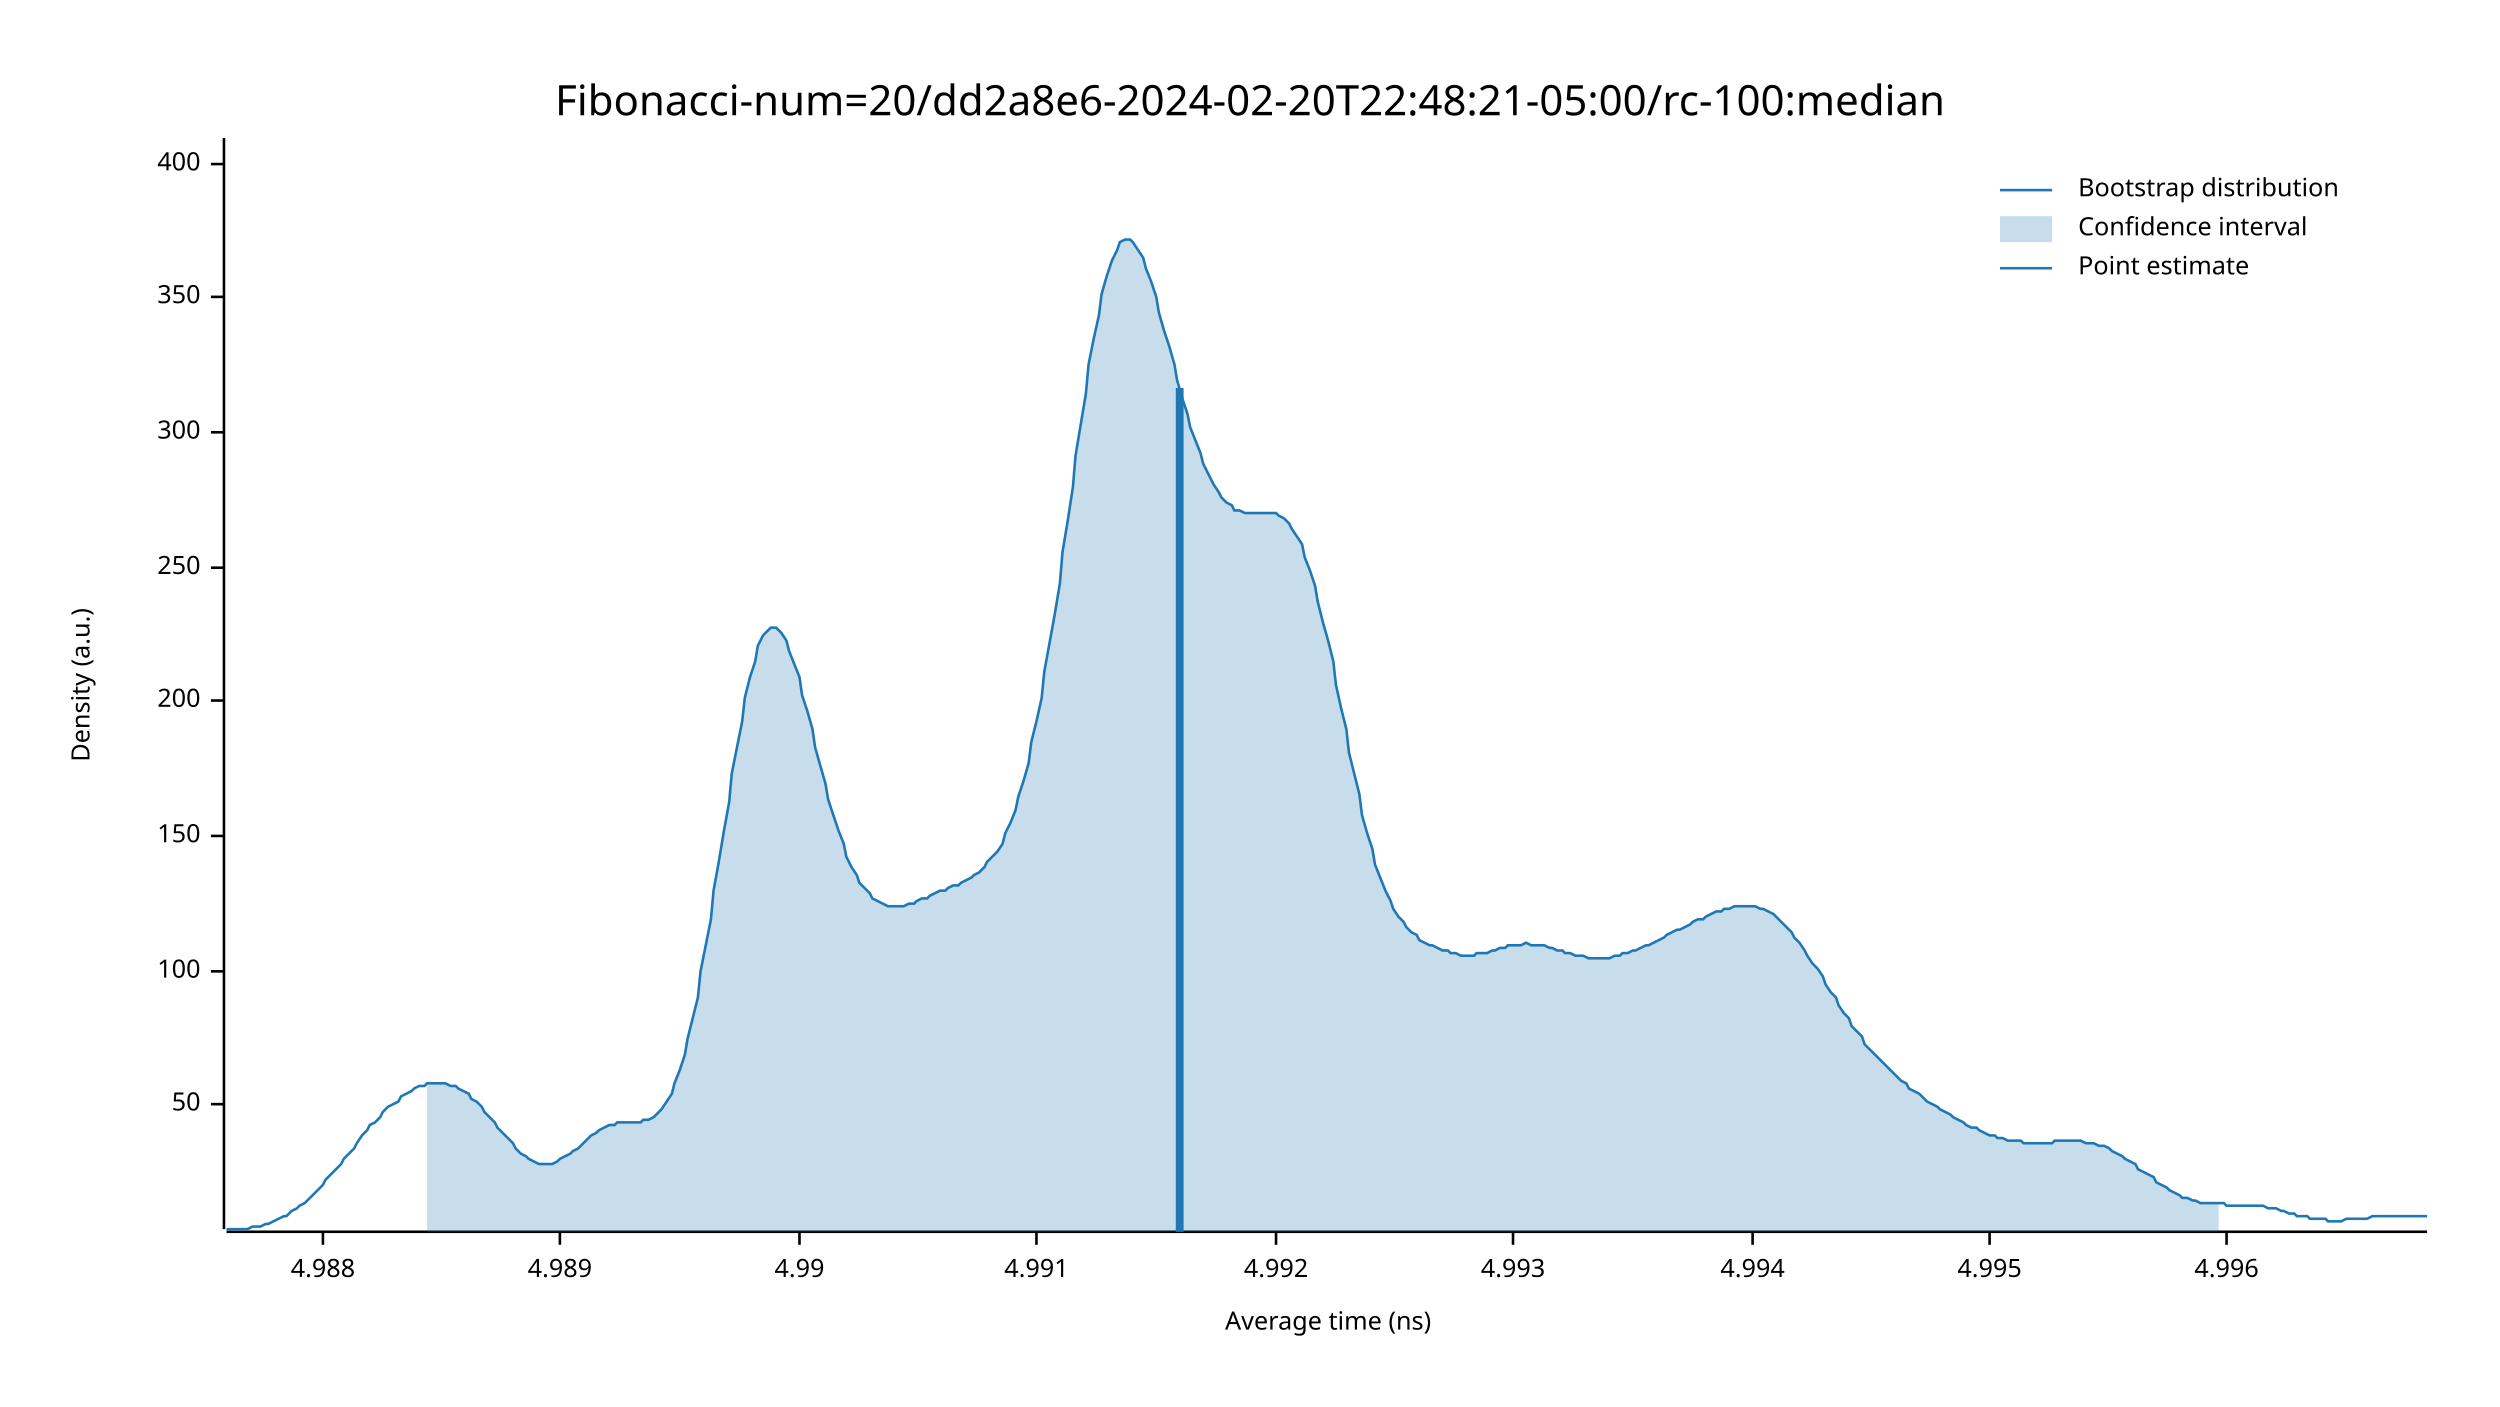
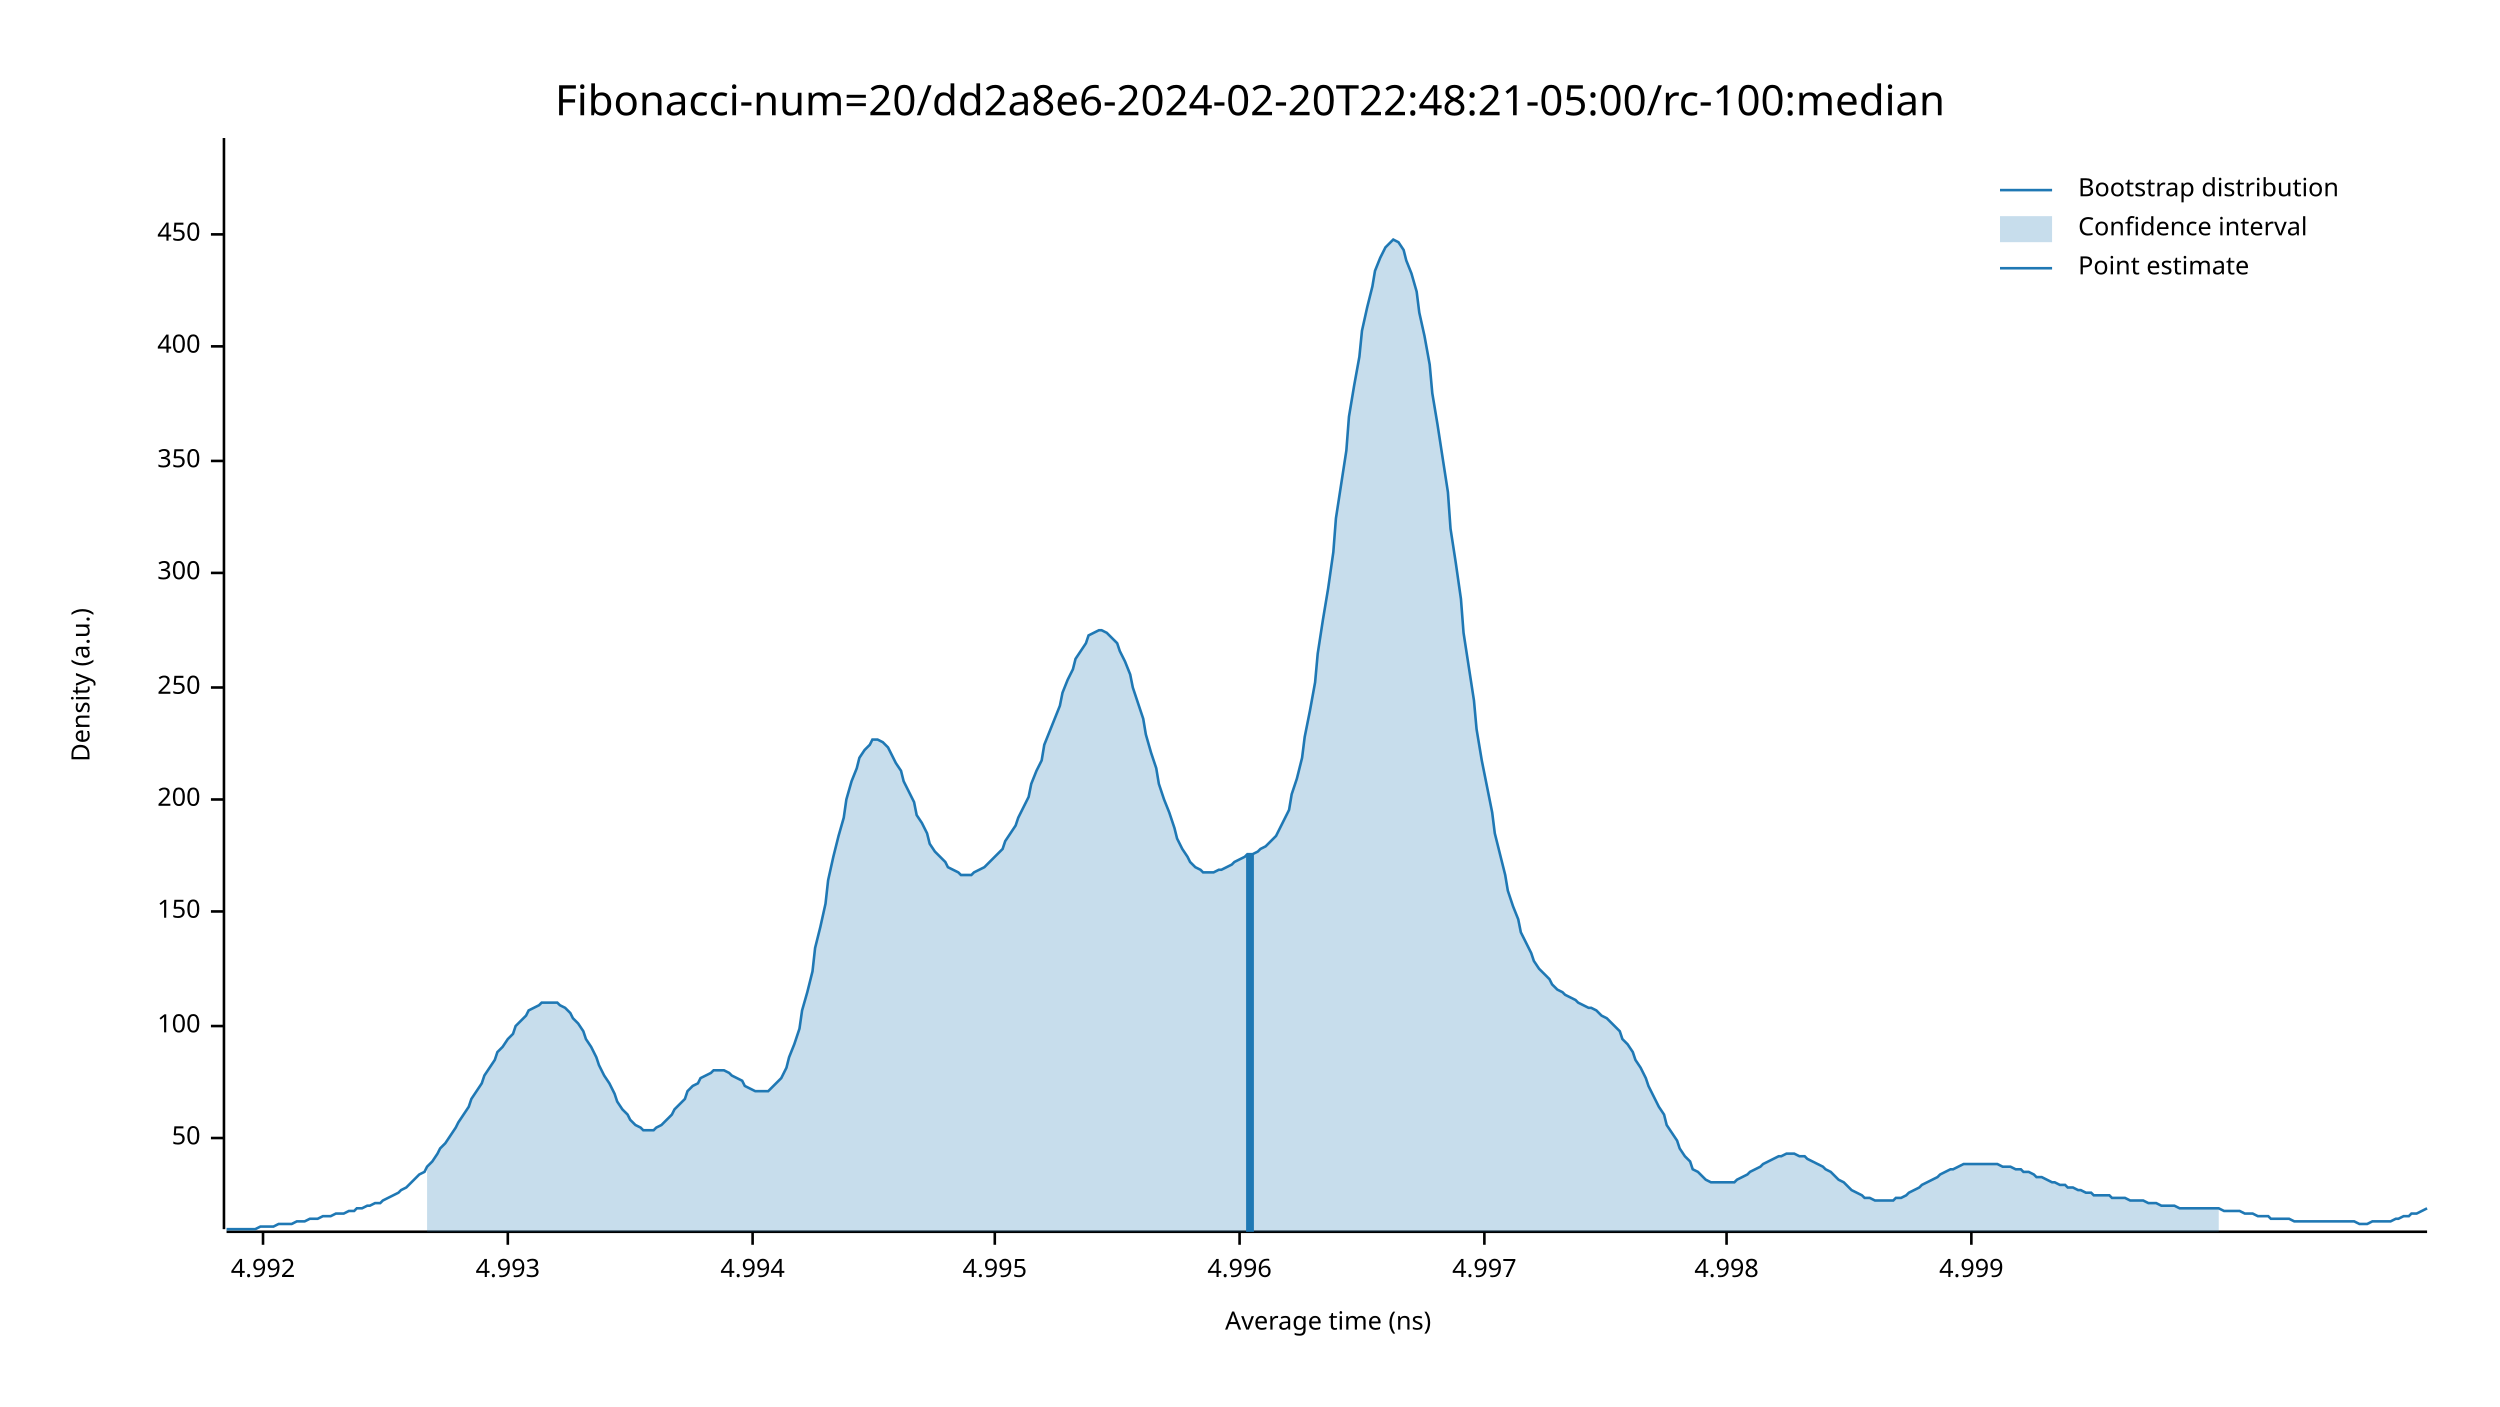
<svg xmlns="http://www.w3.org/2000/svg" width="960" height="540" viewBox="0 0 960 540">
  <text x="480" y="32" dy="0.76em" text-anchor="middle" font-family="sans-serif" font-size="16.129" opacity="1" fill="#000000">
Fibonacci-num=20/dd2a8e6-2024-02-20T22:48:21-05:00/rc-100:median
</text>
  <text x="27" y="263" dy="0.76em" text-anchor="middle" font-family="sans-serif" font-size="9.677" opacity="1" fill="#000000" transform="rotate(270, 27, 263)">
Density (a.u.)
</text>
  <text x="510" y="513" dy="-0.5ex" text-anchor="middle" font-family="sans-serif" font-size="9.677" opacity="1" fill="#000000">
Average time (ns)
</text>
  <polyline fill="none" opacity="1" stroke="#000000" stroke-width="1" points="86,53 86,472 " />
-   <text x="77" y="424" dy="0.5ex" text-anchor="end" font-family="sans-serif" font-size="9.677" opacity="1" fill="#000000">
+   <text x="77" y="437" dy="0.5ex" text-anchor="end" font-family="sans-serif" font-size="9.677" opacity="1" fill="#000000">
50
</text>
-   <polyline fill="none" opacity="1" stroke="#000000" stroke-width="1" points="81,424 86,424 " />
-   <text x="77" y="373" dy="0.5ex" text-anchor="end" font-family="sans-serif" font-size="9.677" opacity="1" fill="#000000">
+   <polyline fill="none" opacity="1" stroke="#000000" stroke-width="1" points="81,437 86,437 " />
+   <text x="77" y="394" dy="0.5ex" text-anchor="end" font-family="sans-serif" font-size="9.677" opacity="1" fill="#000000">
100
</text>
-   <polyline fill="none" opacity="1" stroke="#000000" stroke-width="1" points="81,373 86,373 " />
-   <text x="77" y="321" dy="0.5ex" text-anchor="end" font-family="sans-serif" font-size="9.677" opacity="1" fill="#000000">
+   <polyline fill="none" opacity="1" stroke="#000000" stroke-width="1" points="81,394 86,394 " />
+   <text x="77" y="350" dy="0.5ex" text-anchor="end" font-family="sans-serif" font-size="9.677" opacity="1" fill="#000000">
150
</text>
-   <polyline fill="none" opacity="1" stroke="#000000" stroke-width="1" points="81,321 86,321 " />
-   <text x="77" y="269" dy="0.5ex" text-anchor="end" font-family="sans-serif" font-size="9.677" opacity="1" fill="#000000">
+   <polyline fill="none" opacity="1" stroke="#000000" stroke-width="1" points="81,350 86,350 " />
+   <text x="77" y="307" dy="0.5ex" text-anchor="end" font-family="sans-serif" font-size="9.677" opacity="1" fill="#000000">
200
</text>
-   <polyline fill="none" opacity="1" stroke="#000000" stroke-width="1" points="81,269 86,269 " />
-   <text x="77" y="218" dy="0.5ex" text-anchor="end" font-family="sans-serif" font-size="9.677" opacity="1" fill="#000000">
+   <polyline fill="none" opacity="1" stroke="#000000" stroke-width="1" points="81,307 86,307 " />
+   <text x="77" y="264" dy="0.5ex" text-anchor="end" font-family="sans-serif" font-size="9.677" opacity="1" fill="#000000">
250
</text>
-   <polyline fill="none" opacity="1" stroke="#000000" stroke-width="1" points="81,218 86,218 " />
-   <text x="77" y="166" dy="0.5ex" text-anchor="end" font-family="sans-serif" font-size="9.677" opacity="1" fill="#000000">
+   <polyline fill="none" opacity="1" stroke="#000000" stroke-width="1" points="81,264 86,264 " />
+   <text x="77" y="220" dy="0.5ex" text-anchor="end" font-family="sans-serif" font-size="9.677" opacity="1" fill="#000000">
300
</text>
-   <polyline fill="none" opacity="1" stroke="#000000" stroke-width="1" points="81,166 86,166 " />
-   <text x="77" y="114" dy="0.5ex" text-anchor="end" font-family="sans-serif" font-size="9.677" opacity="1" fill="#000000">
+   <polyline fill="none" opacity="1" stroke="#000000" stroke-width="1" points="81,220 86,220 " />
+   <text x="77" y="177" dy="0.5ex" text-anchor="end" font-family="sans-serif" font-size="9.677" opacity="1" fill="#000000">
350
</text>
-   <polyline fill="none" opacity="1" stroke="#000000" stroke-width="1" points="81,114 86,114 " />
-   <text x="77" y="63" dy="0.5ex" text-anchor="end" font-family="sans-serif" font-size="9.677" opacity="1" fill="#000000">
+   <polyline fill="none" opacity="1" stroke="#000000" stroke-width="1" points="81,177 86,177 " />
+   <text x="77" y="133" dy="0.5ex" text-anchor="end" font-family="sans-serif" font-size="9.677" opacity="1" fill="#000000">
400
</text>
-   <polyline fill="none" opacity="1" stroke="#000000" stroke-width="1" points="81,63 86,63 " />
+   <polyline fill="none" opacity="1" stroke="#000000" stroke-width="1" points="81,133 86,133 " />
+   <text x="77" y="90" dy="0.5ex" text-anchor="end" font-family="sans-serif" font-size="9.677" opacity="1" fill="#000000">
+ 450
+ </text>
+   <polyline fill="none" opacity="1" stroke="#000000" stroke-width="1" points="81,90 86,90 " />
  <polyline fill="none" opacity="1" stroke="#000000" stroke-width="1" points="87,473 932,473 " />
-   <text x="124" y="483" dy="0.76em" text-anchor="middle" font-family="sans-serif" font-size="9.677" opacity="1" fill="#000000">
- 4.988
- </text>
-   <polyline fill="none" opacity="1" stroke="#000000" stroke-width="1" points="124,473 124,478 " />
-   <text x="215" y="483" dy="0.76em" text-anchor="middle" font-family="sans-serif" font-size="9.677" opacity="1" fill="#000000">
- 4.989
- </text>
-   <polyline fill="none" opacity="1" stroke="#000000" stroke-width="1" points="215,473 215,478 " />
-   <text x="307" y="483" dy="0.76em" text-anchor="middle" font-family="sans-serif" font-size="9.677" opacity="1" fill="#000000">
- 4.99
- </text>
-   <polyline fill="none" opacity="1" stroke="#000000" stroke-width="1" points="307,473 307,478 " />
-   <text x="398" y="483" dy="0.76em" text-anchor="middle" font-family="sans-serif" font-size="9.677" opacity="1" fill="#000000">
- 4.991
- </text>
-   <polyline fill="none" opacity="1" stroke="#000000" stroke-width="1" points="398,473 398,478 " />
-   <text x="490" y="483" dy="0.76em" text-anchor="middle" font-family="sans-serif" font-size="9.677" opacity="1" fill="#000000">
+   <text x="101" y="483" dy="0.76em" text-anchor="middle" font-family="sans-serif" font-size="9.677" opacity="1" fill="#000000">
4.992
</text>
-   <polyline fill="none" opacity="1" stroke="#000000" stroke-width="1" points="490,473 490,478 " />
-   <text x="581" y="483" dy="0.76em" text-anchor="middle" font-family="sans-serif" font-size="9.677" opacity="1" fill="#000000">
+   <polyline fill="none" opacity="1" stroke="#000000" stroke-width="1" points="101,473 101,478 " />
+   <text x="195" y="483" dy="0.76em" text-anchor="middle" font-family="sans-serif" font-size="9.677" opacity="1" fill="#000000">
4.993
</text>
-   <polyline fill="none" opacity="1" stroke="#000000" stroke-width="1" points="581,473 581,478 " />
-   <text x="673" y="483" dy="0.76em" text-anchor="middle" font-family="sans-serif" font-size="9.677" opacity="1" fill="#000000">
+   <polyline fill="none" opacity="1" stroke="#000000" stroke-width="1" points="195,473 195,478 " />
+   <text x="289" y="483" dy="0.76em" text-anchor="middle" font-family="sans-serif" font-size="9.677" opacity="1" fill="#000000">
4.994
</text>
-   <polyline fill="none" opacity="1" stroke="#000000" stroke-width="1" points="673,473 673,478 " />
-   <text x="764" y="483" dy="0.76em" text-anchor="middle" font-family="sans-serif" font-size="9.677" opacity="1" fill="#000000">
+   <polyline fill="none" opacity="1" stroke="#000000" stroke-width="1" points="289,473 289,478 " />
+   <text x="382" y="483" dy="0.76em" text-anchor="middle" font-family="sans-serif" font-size="9.677" opacity="1" fill="#000000">
4.995
</text>
-   <polyline fill="none" opacity="1" stroke="#000000" stroke-width="1" points="764,473 764,478 " />
-   <text x="855" y="483" dy="0.76em" text-anchor="middle" font-family="sans-serif" font-size="9.677" opacity="1" fill="#000000">
+   <polyline fill="none" opacity="1" stroke="#000000" stroke-width="1" points="382,473 382,478 " />
+   <text x="476" y="483" dy="0.76em" text-anchor="middle" font-family="sans-serif" font-size="9.677" opacity="1" fill="#000000">
4.996
</text>
-   <polyline fill="none" opacity="1" stroke="#000000" stroke-width="1" points="855,473 855,478 " />
-   <polyline fill="none" opacity="1" stroke="#1F78B4" stroke-width="1" points="87,472 88,472 90,472 92,472 93,472 95,472 97,471 98,471 100,471 102,470 103,470 105,469 107,468 109,467 110,467 112,465 114,464 115,463 117,462 119,460 120,459 122,457 124,455 125,453 127,451 129,449 131,447 132,445 134,443 136,441 137,439 139,436 141,434 142,432 144,431 146,429 147,427 149,425 151,424 153,423 154,421 156,420 158,419 159,418 161,417 163,417 164,416 166,416 168,416 169,416 171,416 173,417 175,417 176,418 178,419 180,420 181,422 183,423 185,425 186,427 188,429 190,431 191,433 193,435 195,437 197,439 198,441 200,443 202,444 203,445 205,446 207,447 208,447 210,447 212,447 214,446 215,445 217,444 219,443 220,442 222,441 224,439 225,438 227,436 229,435 230,434 232,433 234,432 236,432 237,431 239,431 241,431 242,431 244,431 246,431 247,430 249,430 251,429 252,428 254,426 256,423 258,420 259,416 261,411 263,405 264,399 266,391 268,383 269,373 271,363 273,353 274,342 276,331 278,319 280,308 281,297 283,287 285,277 286,268 288,260 290,254 291,248 293,244 295,242 296,241 298,241 300,243 302,246 303,250 305,255 307,260 308,267 310,273 312,280 313,287 315,294 317,301 318,307 320,313 322,319 324,324 325,329 327,333 329,336 330,339 332,341 334,343 335,345 337,346 339,347 341,348 342,348 344,348 346,348 347,348 349,347 351,347 352,346 354,345 356,345 357,344 359,343 361,342 363,342 364,341 366,340 368,340 369,339 371,338 373,337 374,336 376,335 378,333 379,331 381,329 383,327 385,324 386,320 388,316 390,311 391,306 393,300 395,293 396,285 398,277 400,268 401,258 403,247 405,236 407,224 408,212 410,200 412,187 413,175 415,163 417,151 418,140 420,130 422,121 423,113 425,106 427,100 429,96 430,93 432,92 434,92 435,93 437,96 439,99 440,103 442,108 444,114 445,120 447,127 449,133 451,140 452,146 454,153 456,159 457,164 459,169 461,174 462,178 464,182 466,186 468,189 469,191 471,193 473,194 474,196 476,196 478,197 479,197 481,197 483,197 484,197 486,197 488,197 490,197 491,198 493,199 495,201 496,203 498,206 500,209 501,214 503,219 505,225 506,231 508,239 510,246 512,254 513,263 515,272 517,280 518,289 520,297 522,305 523,313 525,320 527,326 528,332 530,337 532,342 534,346 535,349 537,352 539,354 540,356 542,358 544,359 545,361 547,362 549,363 550,363 552,364 554,365 556,365 557,366 559,366 561,367 562,367 564,367 566,367 567,366 569,366 571,366 573,365 574,365 576,364 578,364 579,363 581,363 583,363 584,363 586,362 588,363 589,363 591,363 593,363 595,364 596,364 598,365 600,365 601,366 603,366 605,367 606,367 608,367 610,368 611,368 613,368 615,368 617,368 618,368 620,367 622,367 623,366 625,366 627,365 628,365 630,364 632,363 633,363 635,362 637,361 639,360 640,359 642,358 644,357 645,357 647,356 649,355 650,354 652,353 654,353 655,352 657,351 659,350 661,350 662,349 664,349 666,348 667,348 669,348 671,348 672,348 674,348 676,349 677,349 679,350 681,351 683,353 684,354 686,356 688,358 689,360 691,362 693,365 694,367 696,370 698,372 700,375 701,378 703,381 705,383 706,386 708,389 710,391 711,394 713,396 715,398 716,401 718,403 720,405 722,407 723,408 725,410 727,412 728,413 730,415 732,416 733,418 735,419 737,420 738,421 740,423 742,424 744,425 745,426 747,427 749,428 750,429 752,430 754,431 755,432 757,433 759,433 760,434 762,435 764,436 766,436 767,437 769,437 771,438 772,438 774,438 776,438 777,439 779,439 781,439 782,439 784,439 786,439 788,439 789,438 791,438 793,438 794,438 796,438 798,438 799,438 801,439 803,439 804,439 806,440 808,440 810,441 811,442 813,443 815,444 816,445 818,446 820,447 821,449 823,450 825,451 827,452 828,454 830,455 832,456 833,457 835,458 837,459 838,460 840,460 842,461 843,461 845,462 847,462 849,462 850,462 852,462 854,462 855,463 857,463 859,463 860,463 862,463 864,463 865,463 867,463 869,463 871,464 872,464 874,464 876,465 877,465 879,466 881,466 882,467 884,467 886,467 887,468 889,468 891,468 893,468 894,469 896,469 898,469 899,469 901,468 903,468 904,468 906,468 908,468 909,468 911,467 913,467 915,467 916,467 918,467 920,467 921,467 923,467 925,467 926,467 928,467 930,467 932,467 " />
-   <polygon opacity="0.25" fill="#1F78B4" points="164,416 166,416 168,416 169,416 171,416 173,417 175,417 176,418 178,419 180,420 181,422 183,423 185,425 186,427 188,429 190,431 191,433 193,435 195,437 197,439 198,441 200,443 202,444 203,445 205,446 207,447 208,447 210,447 212,447 214,446 215,445 217,444 219,443 220,442 222,441 224,439 225,438 227,436 229,435 230,434 232,433 234,432 236,432 237,431 239,431 241,431 242,431 244,431 246,431 247,430 249,430 251,429 252,428 254,426 256,423 258,420 259,416 261,411 263,405 264,399 266,391 268,383 269,373 271,363 273,353 274,342 276,331 278,319 280,308 281,297 283,287 285,277 286,268 288,260 290,254 291,248 293,244 295,242 296,241 298,241 300,243 302,246 303,250 305,255 307,260 308,267 310,273 312,280 313,287 315,294 317,301 318,307 320,313 322,319 324,324 325,329 327,333 329,336 330,339 332,341 334,343 335,345 337,346 339,347 341,348 342,348 344,348 346,348 347,348 349,347 351,347 352,346 354,345 356,345 357,344 359,343 361,342 363,342 364,341 366,340 368,340 369,339 371,338 373,337 374,336 376,335 378,333 379,331 381,329 383,327 385,324 386,320 388,316 390,311 391,306 393,300 395,293 396,285 398,277 400,268 401,258 403,247 405,236 407,224 408,212 410,200 412,187 413,175 415,163 417,151 418,140 420,130 422,121 423,113 425,106 427,100 429,96 430,93 432,92 434,92 435,93 437,96 439,99 440,103 442,108 444,114 445,120 447,127 449,133 451,140 452,146 454,153 456,159 457,164 459,169 461,174 462,178 464,182 466,186 468,189 469,191 471,193 473,194 474,196 476,196 478,197 479,197 481,197 483,197 484,197 486,197 488,197 490,197 491,198 493,199 495,201 496,203 498,206 500,209 501,214 503,219 505,225 506,231 508,239 510,246 512,254 513,263 515,272 517,280 518,289 520,297 522,305 523,313 525,320 527,326 528,332 530,337 532,342 534,346 535,349 537,352 539,354 540,356 542,358 544,359 545,361 547,362 549,363 550,363 552,364 554,365 556,365 557,366 559,366 561,367 562,367 564,367 566,367 567,366 569,366 571,366 573,365 574,365 576,364 578,364 579,363 581,363 583,363 584,363 586,362 588,363 589,363 591,363 593,363 595,364 596,364 598,365 600,365 601,366 603,366 605,367 606,367 608,367 610,368 611,368 613,368 615,368 617,368 618,368 620,367 622,367 623,366 625,366 627,365 628,365 630,364 632,363 633,363 635,362 637,361 639,360 640,359 642,358 644,357 645,357 647,356 649,355 650,354 652,353 654,353 655,352 657,351 659,350 661,350 662,349 664,349 666,348 667,348 669,348 671,348 672,348 674,348 676,349 677,349 679,350 681,351 683,353 684,354 686,356 688,358 689,360 691,362 693,365 694,367 696,370 698,372 700,375 701,378 703,381 705,383 706,386 708,389 710,391 711,394 713,396 715,398 716,401 718,403 720,405 722,407 723,408 725,410 727,412 728,413 730,415 732,416 733,418 735,419 737,420 738,421 740,423 742,424 744,425 745,426 747,427 749,428 750,429 752,430 754,431 755,432 757,433 759,433 760,434 762,435 764,436 766,436 767,437 769,437 771,438 772,438 774,438 776,438 777,439 779,439 781,439 782,439 784,439 786,439 788,439 789,438 791,438 793,438 794,438 796,438 798,438 799,438 801,439 803,439 804,439 806,440 808,440 810,441 811,442 813,443 815,444 816,445 818,446 820,447 821,449 823,450 825,451 827,452 828,454 830,455 832,456 833,457 835,458 837,459 838,460 840,460 842,461 843,461 845,462 847,462 849,462 850,462 852,462 852,473 164,473 " />
-   <polyline fill="none" opacity="1" stroke="#1F78B4" stroke-width="3" points="453,473 453,149 " />
+   <polyline fill="none" opacity="1" stroke="#000000" stroke-width="1" points="476,473 476,478 " />
+   <text x="570" y="483" dy="0.76em" text-anchor="middle" font-family="sans-serif" font-size="9.677" opacity="1" fill="#000000">
+ 4.997
+ </text>
+   <polyline fill="none" opacity="1" stroke="#000000" stroke-width="1" points="570,473 570,478 " />
+   <text x="663" y="483" dy="0.76em" text-anchor="middle" font-family="sans-serif" font-size="9.677" opacity="1" fill="#000000">
+ 4.998
+ </text>
+   <polyline fill="none" opacity="1" stroke="#000000" stroke-width="1" points="663,473 663,478 " />
+   <text x="757" y="483" dy="0.76em" text-anchor="middle" font-family="sans-serif" font-size="9.677" opacity="1" fill="#000000">
+ 4.999
+ </text>
+   <polyline fill="none" opacity="1" stroke="#000000" stroke-width="1" points="757,473 757,478 " />
+   <polyline fill="none" opacity="1" stroke="#1F78B4" stroke-width="1" points="87,472 88,472 90,472 92,472 93,472 95,472 97,472 98,472 100,471 102,471 103,471 105,471 107,470 109,470 110,470 112,470 114,469 115,469 117,469 119,468 120,468 122,468 124,467 125,467 127,467 129,466 131,466 132,466 134,465 136,465 137,464 139,464 141,463 142,463 144,462 146,462 147,461 149,460 151,459 153,458 154,457 156,456 158,454 159,453 161,451 163,450 164,448 166,446 168,443 169,441 171,439 173,436 175,433 176,431 178,428 180,425 181,422 183,419 185,416 186,413 188,410 190,407 191,404 193,402 195,399 197,397 198,394 200,392 202,390 203,388 205,387 207,386 208,385 210,385 212,385 214,385 215,386 217,387 219,389 220,391 222,393 224,396 225,399 227,402 229,406 230,409 232,413 234,416 236,420 237,423 239,426 241,428 242,430 244,432 246,433 247,434 249,434 251,434 252,433 254,432 256,430 258,428 259,426 261,424 263,422 264,419 266,417 268,416 269,414 271,413 273,412 274,411 276,411 278,411 280,412 281,413 283,414 285,415 286,417 288,418 290,419 291,419 293,419 295,419 296,418 298,416 300,414 302,410 303,406 305,401 307,395 308,388 310,381 312,373 313,364 315,356 317,347 318,338 320,329 322,321 324,314 325,307 327,300 329,295 330,291 332,288 334,286 335,284 337,284 339,285 341,287 342,289 344,293 346,296 347,300 349,304 351,308 352,313 354,316 356,320 357,324 359,327 361,329 363,331 364,333 366,334 368,335 369,336 371,336 373,336 374,335 376,334 378,333 379,332 381,330 383,328 385,326 386,323 388,320 390,317 391,314 393,310 395,306 396,301 398,296 400,292 401,286 403,281 405,276 407,271 408,266 410,261 412,257 413,253 415,250 417,247 418,244 420,243 422,242 423,242 425,243 427,245 429,247 430,250 432,254 434,259 435,264 437,270 439,276 440,282 442,289 444,295 445,301 447,307 449,312 451,318 452,322 454,326 456,329 457,331 459,333 461,334 462,335 464,335 466,335 468,334 469,334 471,333 473,332 474,331 476,330 478,329 479,328 481,328 483,327 484,326 486,325 488,323 490,321 491,319 493,315 495,311 496,305 498,299 500,291 501,283 503,273 505,262 506,251 508,238 510,226 512,212 513,199 515,186 517,173 518,160 520,148 522,137 523,127 525,118 527,110 528,104 530,99 532,95 534,93 535,92 537,93 539,96 540,100 542,105 544,112 545,120 547,129 549,140 550,151 552,163 554,176 556,189 557,203 559,216 561,230 562,243 564,256 566,269 567,280 569,292 571,302 573,312 574,320 576,328 578,336 579,342 581,348 583,353 584,358 586,362 588,366 589,369 591,372 593,374 595,376 596,378 598,380 600,381 601,382 603,383 605,384 606,385 608,386 610,387 611,387 613,388 615,390 617,391 618,392 620,394 622,396 623,399 625,401 627,404 628,407 630,410 632,414 633,417 635,421 637,425 639,428 640,432 642,435 644,438 645,441 647,444 649,446 650,449 652,450 654,452 655,453 657,454 659,454 661,454 662,454 664,454 666,454 667,453 669,452 671,451 672,450 674,449 676,448 677,447 679,446 681,445 683,444 684,444 686,443 688,443 689,443 691,444 693,444 694,445 696,446 698,447 700,448 701,449 703,450 705,452 706,453 708,454 710,456 711,457 713,458 715,459 716,460 718,460 720,461 722,461 723,461 725,461 727,461 728,460 730,460 732,459 733,458 735,457 737,456 738,455 740,454 742,453 744,452 745,451 747,450 749,449 750,449 752,448 754,447 755,447 757,447 759,447 760,447 762,447 764,447 766,447 767,447 769,448 771,448 772,448 774,449 776,449 777,450 779,450 781,451 782,452 784,452 786,453 788,454 789,454 791,455 793,455 794,456 796,456 798,457 799,457 801,458 803,458 804,459 806,459 808,459 810,459 811,460 813,460 815,460 816,460 818,461 820,461 821,461 823,461 825,462 827,462 828,462 830,463 832,463 833,463 835,463 837,464 838,464 840,464 842,464 843,464 845,464 847,464 849,464 850,464 852,464 854,465 855,465 857,465 859,465 860,465 862,466 864,466 865,466 867,467 869,467 871,467 872,468 874,468 876,468 877,468 879,468 881,469 882,469 884,469 886,469 887,469 889,469 891,469 893,469 894,469 896,469 898,469 899,469 901,469 903,469 904,469 906,470 908,470 909,470 911,469 913,469 915,469 916,469 918,469 920,468 921,468 923,467 925,467 926,466 928,466 930,465 932,464 " />
+   <polygon opacity="0.25" fill="#1F78B4" points="164,448 166,446 168,443 169,441 171,439 173,436 175,433 176,431 178,428 180,425 181,422 183,419 185,416 186,413 188,410 190,407 191,404 193,402 195,399 197,397 198,394 200,392 202,390 203,388 205,387 207,386 208,385 210,385 212,385 214,385 215,386 217,387 219,389 220,391 222,393 224,396 225,399 227,402 229,406 230,409 232,413 234,416 236,420 237,423 239,426 241,428 242,430 244,432 246,433 247,434 249,434 251,434 252,433 254,432 256,430 258,428 259,426 261,424 263,422 264,419 266,417 268,416 269,414 271,413 273,412 274,411 276,411 278,411 280,412 281,413 283,414 285,415 286,417 288,418 290,419 291,419 293,419 295,419 296,418 298,416 300,414 302,410 303,406 305,401 307,395 308,388 310,381 312,373 313,364 315,356 317,347 318,338 320,329 322,321 324,314 325,307 327,300 329,295 330,291 332,288 334,286 335,284 337,284 339,285 341,287 342,289 344,293 346,296 347,300 349,304 351,308 352,313 354,316 356,320 357,324 359,327 361,329 363,331 364,333 366,334 368,335 369,336 371,336 373,336 374,335 376,334 378,333 379,332 381,330 383,328 385,326 386,323 388,320 390,317 391,314 393,310 395,306 396,301 398,296 400,292 401,286 403,281 405,276 407,271 408,266 410,261 412,257 413,253 415,250 417,247 418,244 420,243 422,242 423,242 425,243 427,245 429,247 430,250 432,254 434,259 435,264 437,270 439,276 440,282 442,289 444,295 445,301 447,307 449,312 451,318 452,322 454,326 456,329 457,331 459,333 461,334 462,335 464,335 466,335 468,334 469,334 471,333 473,332 474,331 476,330 478,329 479,328 481,328 483,327 484,326 486,325 488,323 490,321 491,319 493,315 495,311 496,305 498,299 500,291 501,283 503,273 505,262 506,251 508,238 510,226 512,212 513,199 515,186 517,173 518,160 520,148 522,137 523,127 525,118 527,110 528,104 530,99 532,95 534,93 535,92 537,93 539,96 540,100 542,105 544,112 545,120 547,129 549,140 550,151 552,163 554,176 556,189 557,203 559,216 561,230 562,243 564,256 566,269 567,280 569,292 571,302 573,312 574,320 576,328 578,336 579,342 581,348 583,353 584,358 586,362 588,366 589,369 591,372 593,374 595,376 596,378 598,380 600,381 601,382 603,383 605,384 606,385 608,386 610,387 611,387 613,388 615,390 617,391 618,392 620,394 622,396 623,399 625,401 627,404 628,407 630,410 632,414 633,417 635,421 637,425 639,428 640,432 642,435 644,438 645,441 647,444 649,446 650,449 652,450 654,452 655,453 657,454 659,454 661,454 662,454 664,454 666,454 667,453 669,452 671,451 672,450 674,449 676,448 677,447 679,446 681,445 683,444 684,444 686,443 688,443 689,443 691,444 693,444 694,445 696,446 698,447 700,448 701,449 703,450 705,452 706,453 708,454 710,456 711,457 713,458 715,459 716,460 718,460 720,461 722,461 723,461 725,461 727,461 728,460 730,460 732,459 733,458 735,457 737,456 738,455 740,454 742,453 744,452 745,451 747,450 749,449 750,449 752,448 754,447 755,447 757,447 759,447 760,447 762,447 764,447 766,447 767,447 769,448 771,448 772,448 774,449 776,449 777,450 779,450 781,451 782,452 784,452 786,453 788,454 789,454 791,455 793,455 794,456 796,456 798,457 799,457 801,458 803,458 804,459 806,459 808,459 810,459 811,460 813,460 815,460 816,460 818,461 820,461 821,461 823,461 825,462 827,462 828,462 830,463 832,463 833,463 835,463 837,464 838,464 840,464 842,464 843,464 845,464 847,464 849,464 850,464 852,464 852,473 164,473 " />
+   <polyline fill="none" opacity="1" stroke="#1F78B4" stroke-width="3" points="480,473 480,328 " />
  <text x="798" y="68" dy="0.76em" text-anchor="start" font-family="sans-serif" font-size="9.677" opacity="1" fill="#000000">
Bootstrap distribution
</text>
  <text x="798" y="83" dy="0.76em" text-anchor="start" font-family="sans-serif" font-size="9.677" opacity="1" fill="#000000">
Confidence interval
</text>
  <text x="798" y="98" dy="0.76em" text-anchor="start" font-family="sans-serif" font-size="9.677" opacity="1" fill="#000000">
Point estimate
</text>
  <polyline fill="none" opacity="1" stroke="#1F78B4" stroke-width="1" points="768,73 788,73 " />
  <rect x="768" y="83" width="20" height="10" opacity="0.25" fill="#1F78B4" stroke="none" />
  <polyline fill="none" opacity="1" stroke="#1F78B4" stroke-width="1" points="768,103 788,103 " />
</svg>
